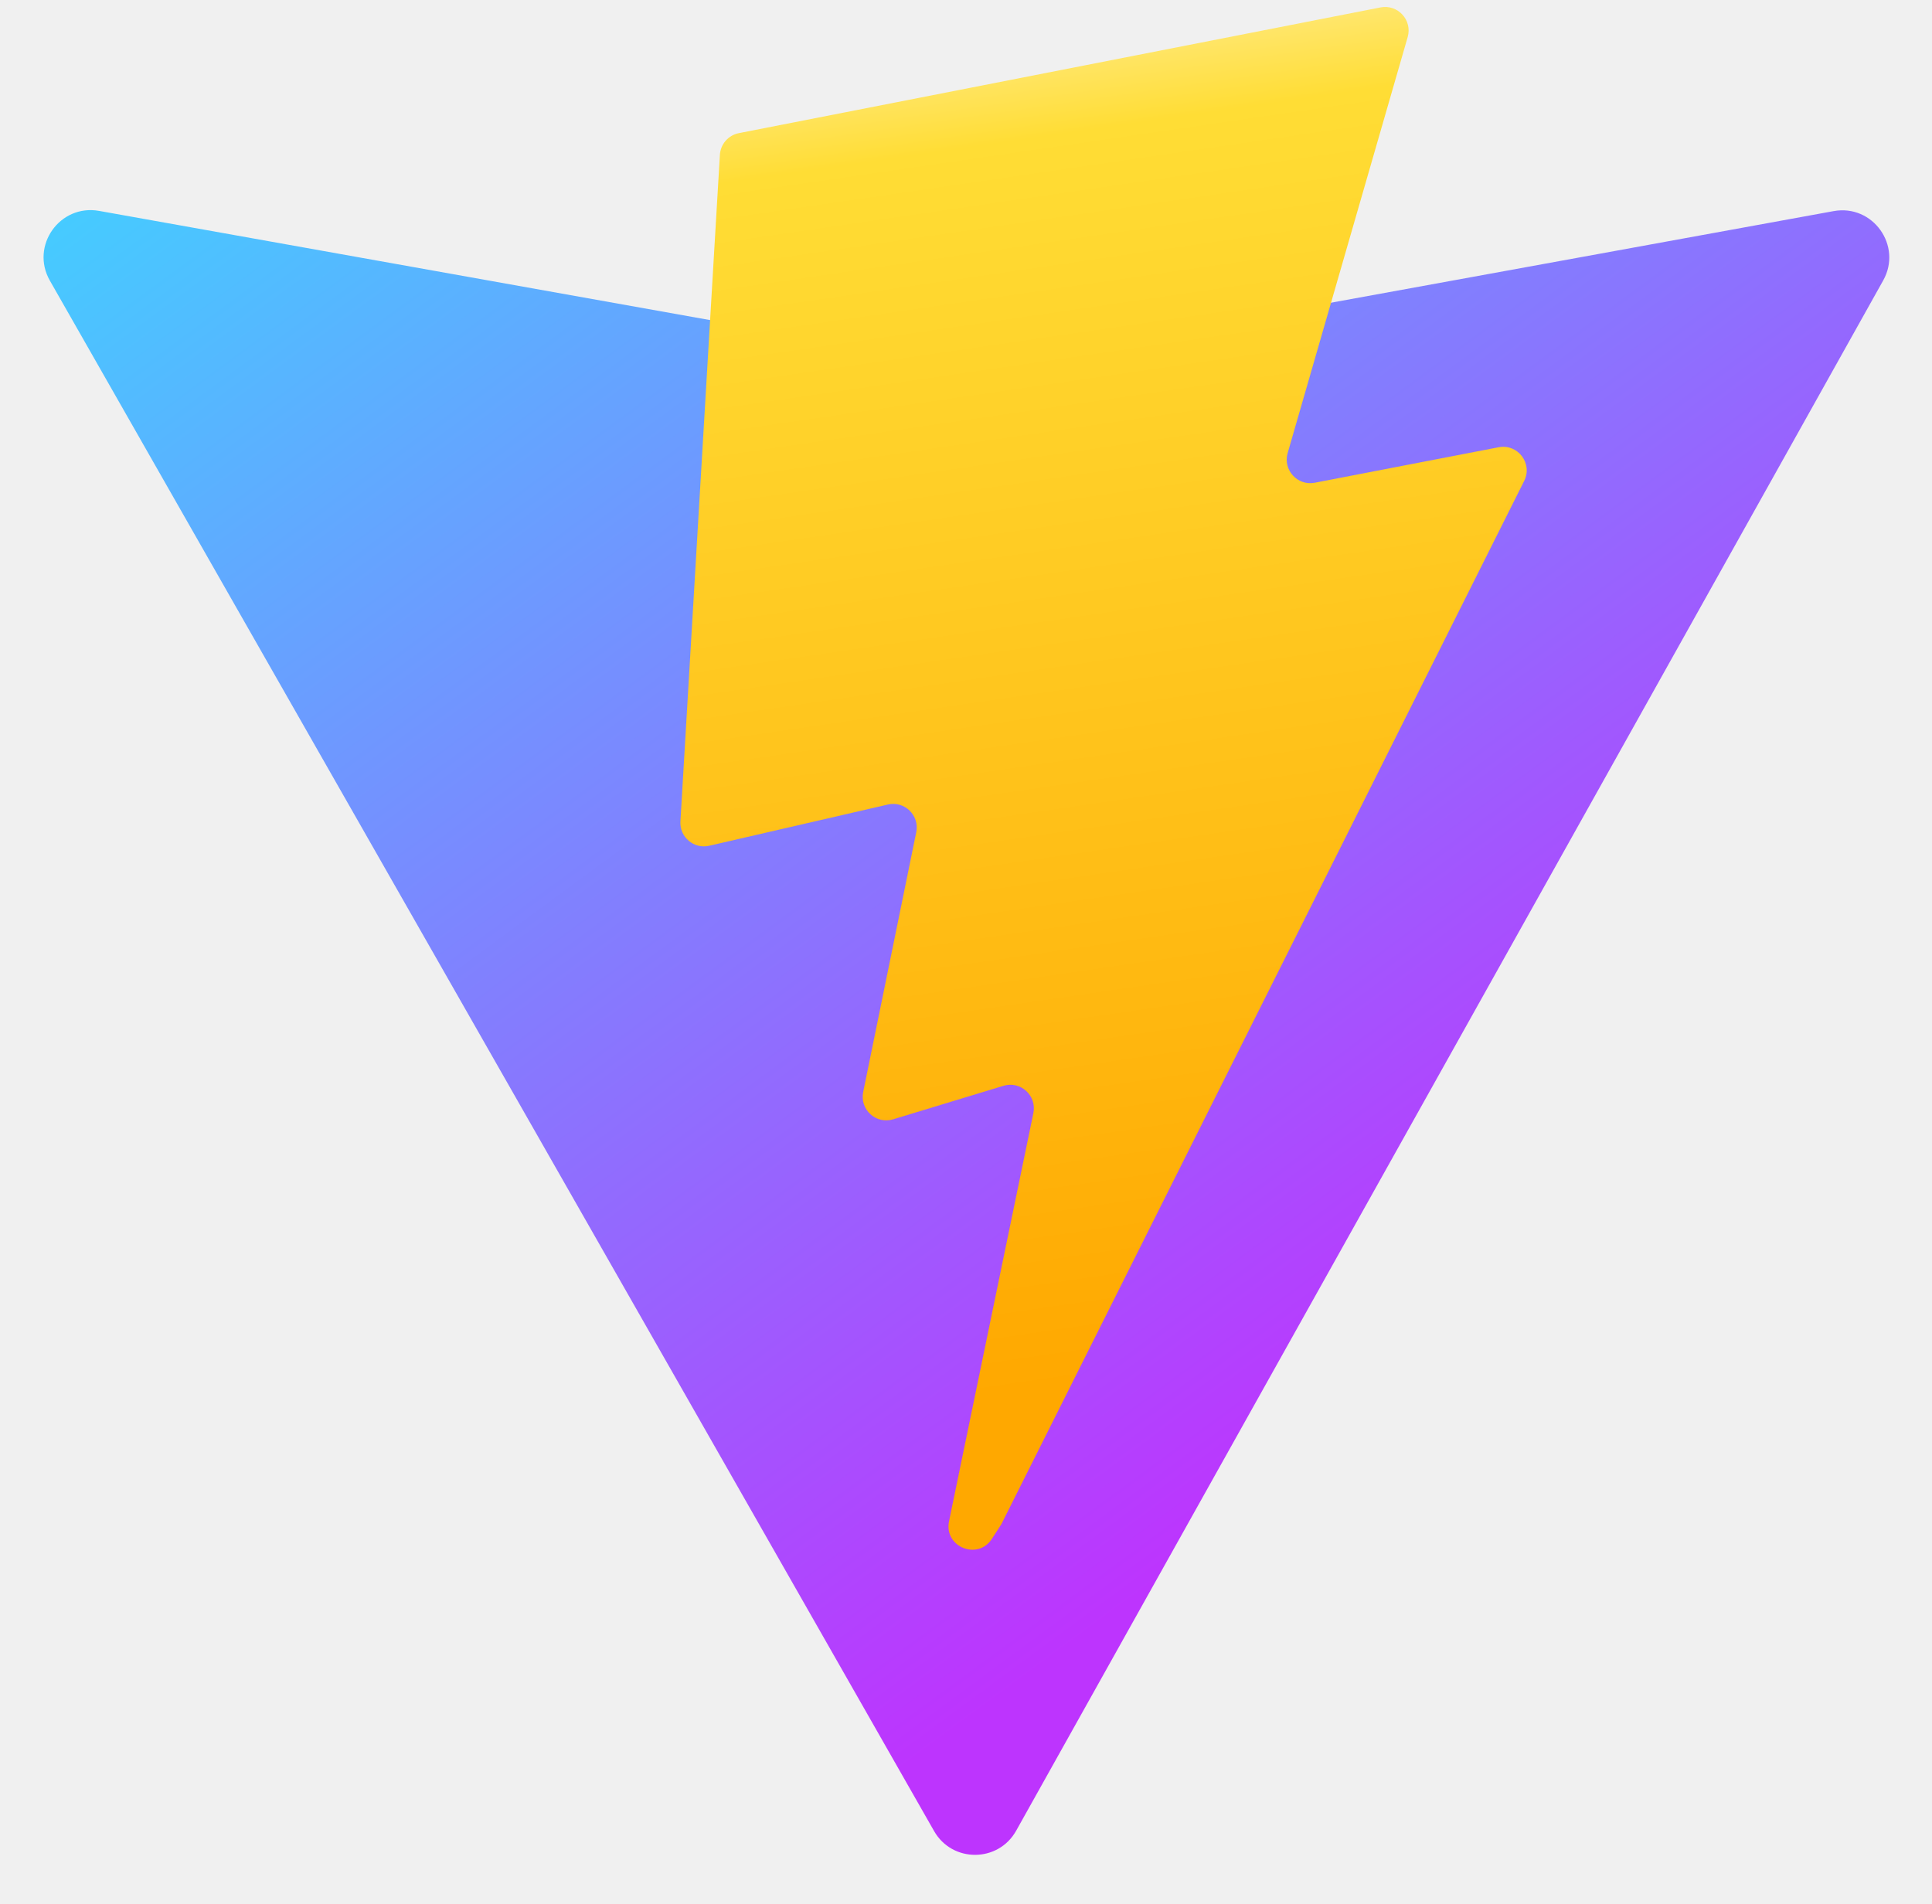
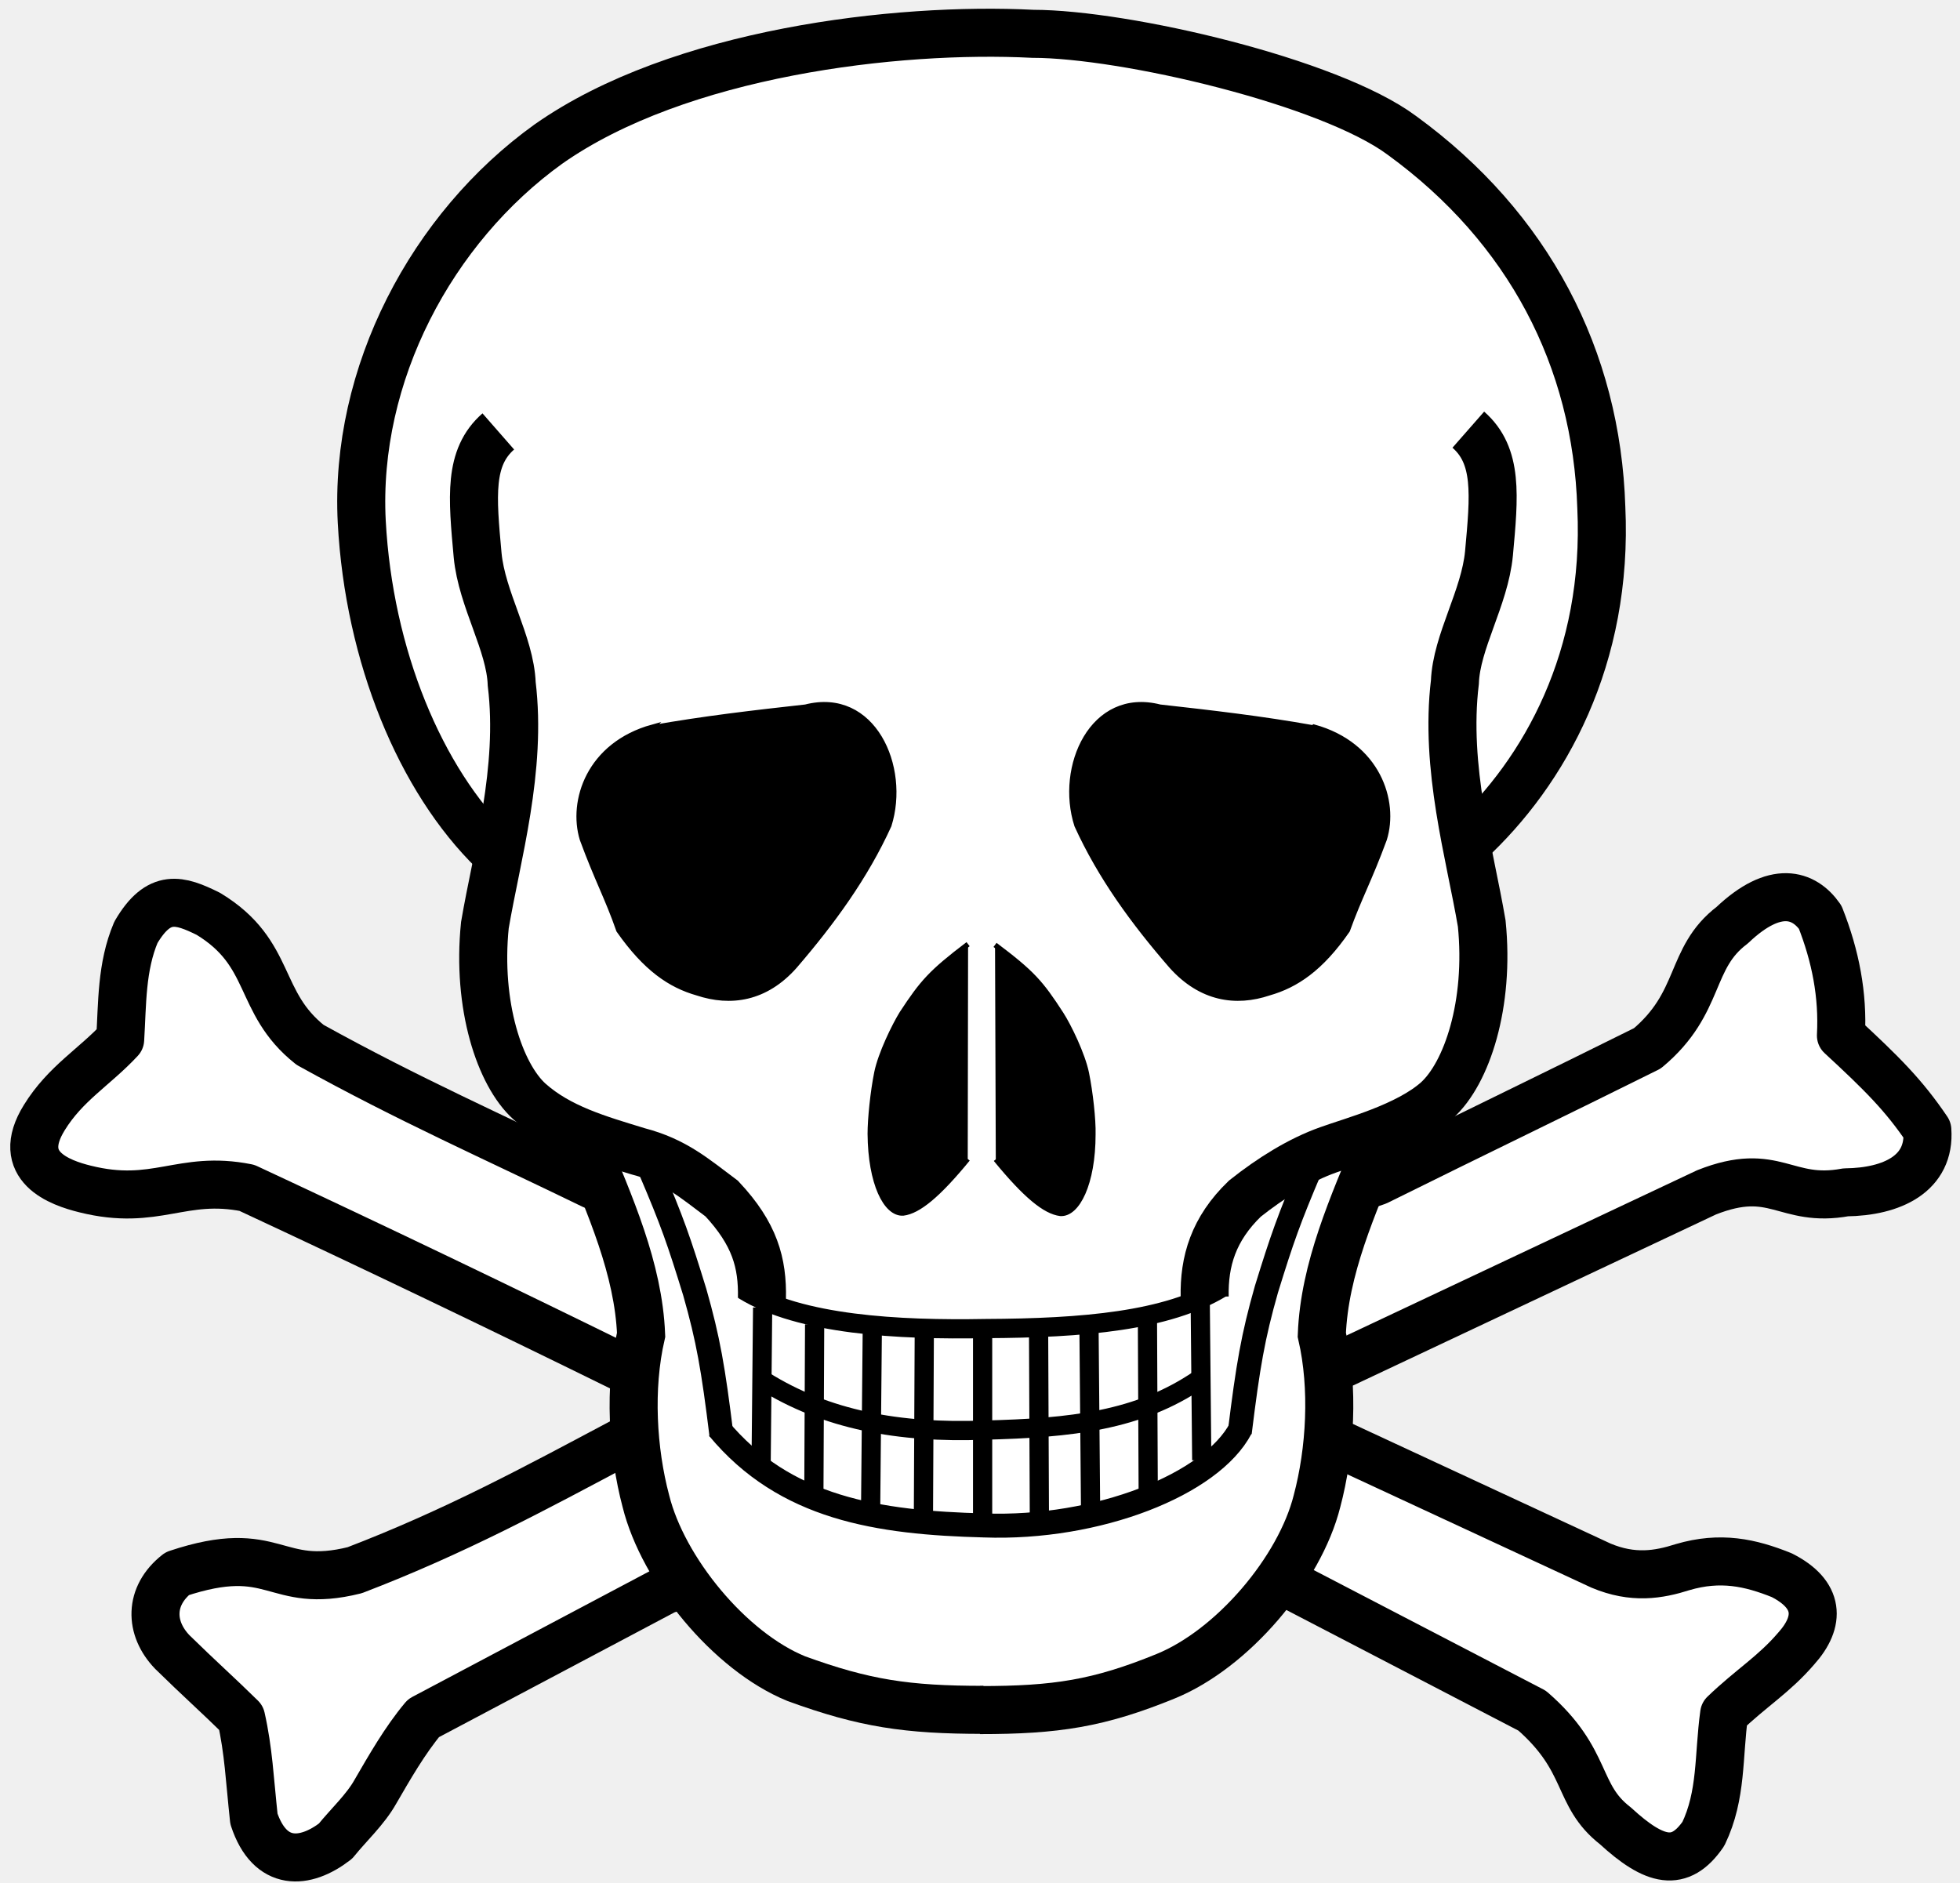
- <svg xmlns="http://www.w3.org/2000/svg" width="410" height="404" viewBox="0 0 410 404" fill="none">
-   <path d="M399.641 59.525L215.643 388.545C211.844 395.338 202.084 395.378 198.228 388.618L10.582 59.556C6.381 52.19 12.68 43.267 21.028 44.759L205.223 77.682C206.398 77.892 207.601 77.89 208.776 77.676L389.119 44.806C397.439 43.289 403.768 52.143 399.641 59.525Z" fill="url(#paint0_linear)" />
-   <path d="M292.965 1.574L156.801 28.255C154.563 28.694 152.906 30.59 152.771 32.866L144.395 174.33C144.198 177.662 147.258 180.248 150.51 179.498L188.42 170.749C191.967 169.931 195.172 173.055 194.443 176.622L183.18 231.775C182.422 235.487 185.907 238.661 189.532 237.56L212.947 230.446C216.577 229.344 220.065 232.527 219.297 236.242L201.398 322.875C200.278 328.294 207.486 331.249 210.492 326.603L212.5 323.5L323.454 102.072C325.312 98.365 322.108 94.137 318.036 94.923L279.014 102.454C275.347 103.161 272.227 99.746 273.262 96.158L298.731 7.867C299.767 4.273 296.636 0.855 292.965 1.574Z" fill="url(#paint1_linear)" />
-   <defs>
-     <linearGradient id="paint0_linear" x1="6" y1="33" x2="235" y2="344" gradientUnits="userSpaceOnUse">
-       <stop stop-color="#41D1FF" />
-       <stop offset="1" stop-color="#BD34FE" />
-     </linearGradient>
-     <linearGradient id="paint1_linear" x1="194.651" y1="8.818" x2="236.076" y2="292.989" gradientUnits="userSpaceOnUse">
-       <stop stop-color="#FFEA83" />
-       <stop offset="0.083" stop-color="#FFDD35" />
-       <stop offset="1" stop-color="#FFA800" />
-     </linearGradient>
-   </defs>
+ <svg xmlns="http://www.w3.org/2000/svg" width="510" height="490" version="1">
+   <path fill="#FFF" stroke="#000" stroke-width="12.5" d="M335.4 412.27l63.28 32.9c14.98 13.03 11.24 21.9 21.65 29.96 10.26 9.43 16.8 10.96 22.9 2.08 4.85-10.1 3.88-20.2 5.4-31.2 7.08-6.8 12.9-10.2 18.74-17 6.38-7.1 6.1-14.1-3.75-19.1-8.2-3.3-15.96-5-25.8-2.1-6.26 2-12.92 3.1-21.24-.4l-68.28-31.7-194-67.3c-26.1-12.7-47.78-22.2-73.6-36.5-14.02-11.1-9.5-23.8-26.48-34.1-7.47-3.7-12.87-5.4-18.85 4.8-3.82 9-3.52 18.6-4.1 27.9-6.68 7.2-14.24 11.4-19.73 20.3-7.95 12.8 4.1 17 10.6 18.6 18.44 4.6 25.1-3.7 42.1-.3 33.05 15.4 66.4 31.4 98.3 47.1z" stroke-linejoin="round" />
+   <path fill="#FFF" stroke="#000" stroke-width="12.5" d="M349.56 354.82l94.5-44.54c17.9-7.08 20.4 2.9 36.2 0 12.08-.14 22.07-4.86 21.24-16.23-6.1-9.03-11.8-14.7-22.48-24.57.56-10.54-1.4-20.67-5.4-30.8-4.17-5.97-11.67-8.6-22.9 2.08-11.38 8.6-7.78 20.12-22.07 32.05-23.3 11.6-44.54 21.8-70.35 34.6l-196.5 67.9c-22.75 12.1-43.42 23.3-69.5 33.3-21.24 5.3-20.4-7.7-46.2.9-7.37 5.8-7.23 14.2-1.26 20.4 6.93 6.8 11.8 11.1 17.9 17.1 1.94 8.6 2.22 16 3.33 26.3 4.16 12.6 13.33 11.9 21.23 5.8 3.47-4.3 7.77-8.2 10.4-12.9 3.6-6.2 7.64-13.3 12.5-19.1l62.85-33.3z" stroke-linejoin="round" />
+   <path fill="#FFF" stroke="#000" stroke-width="12.5" d="M128.5 221.56c-19.14-18.6-32.5-50.9-34.37-85.75-2-38.4 18.22-76.5 48.54-98.3C176.64 13.6 233.43 7 268.75 8.8c23.92.02 77.2 12.42 96.02 26.43 33 24 50.68 58.04 51.9 96.85 1.82 38.98-14.6 68.68-34.7 87.2" />
+   <path fill="#FFF" d="M130.4 215s-23.13 70.03 21.44 81.97l16.25 93.66c17.1 73.72 154.4 73.77 174.6 0l16.2-93.66c45.7-12.2 22.5-82 22.5-82z" />
+   <path fill="none" stroke="#000" stroke-width="12.5" d="M129.66 112.27c-7.75 6.78-6.77 16.97-5.38 32.2 1.1 11.55 8.48 22.93 8.87 33.5 2.7 22.27-3.88 44.56-6.98 62.78-2.13 20.92 3.88 38.95 11.63 45.92 7.75 6.88 17.76 9.73 28.27 12.94 9.55 2.5 14.5 6.9 21.73 12.3 8.6 9.2 10.66 16.7 10.46 26m183.8-226.1c7.75 6.8 6.77 17 5.38 32.2-1.1 11.6-8.48 23-8.87 33.5-2.7 22.3 3.88 44.6 6.98 62.8 2.13 21-3.88 39-11.63 46-7.75 6.9-21.94 10.6-28.27 12.9-7.37 2.6-14.92 7.3-21.72 12.7-8.2 7.9-10.66 16.3-10.47 25.6" />
+   <path fill="none" stroke="#000" stroke-width="12.5" d="M151.82 296.96c6.94 16.8 14.3 33.16 15 50.37-3.2 13.88-2.23 30.25 1.24 43.3 4.44 17.9 21.78 39.12 39.13 46.2 17.7 6.45 28.8 8.12 48.7 8.12" />
+   <path fill="none" stroke="#000" stroke-width="12.5" d="M358.92 296.96c-6.94 16.8-14.3 33.16-14.98 50.37 3.2 13.87 2.22 30.25-1.25 43.3-4.5 17.9-22 38.5-39.4 45.58-17.4 7.1-28.5 8.8-48.3 8.8" />
+   <path stroke="#000" stroke-width="1pt" d="M251.9 245.7c-9.7 7.38-11.86 9.86-17.22 18.02-1.94 3.15-5.56 10.5-6.55 15.44-1 4.94-1.73 12.1-1.72 15.9.1 12.85 4.1 20.9 8.6 20.63 4-.5 9.1-4.7 16.8-14.1m7.1-55.7c9.7 7.3 11.9 9.8 17.2 18 2 3.1 5.6 10.5 6.6 15.4s1.8 12.1 1.7 15.9c0 12.8-4.1 20.9-8.5 20.6-4-.5-9.1-4.7-16.8-14.1m-89.5-112.3c13.5-2.4 26.5-3.9 40-5.4 17.6-4.5 26.5 15.6 21.7 30.8-6.1 13.4-14.7 25.2-24.5 36.6-7.6 8.6-16.7 9.9-25.4 7-7-2-13.4-6.3-20.4-16.3-3-8.6-5.6-13.1-9.5-23.7-3.02-9.9 1.7-24.6 18.3-29.2zm172.1 0c-13.4-2.4-26.5-3.9-39.9-5.4-17.6-4.5-26.5 15.6-21.6 30.8 6.1 13.4 14.7 25.2 24.6 36.6 7.7 8.6 16.8 9.9 25.4 7 7-2 13.5-6.3 20.4-16.3 3.1-8.6 5.7-13.1 9.6-23.7 3.1-9.9-1.7-24.6-18.3-29.2z" />
+   <path fill="none" stroke="#000" stroke-width="6.25" d="M169.23 304.53c5.7 13.34 7.45 18.4 11.55 31.72 3.5 12.3 4.8 19.8 6.95 37.26m153.37-69.7c-5.7 13.4-7.46 18.4-11.57 31.7-3.5 12.3-4.78 19.8-6.94 37.3" />
+   <path fill="none" stroke="#000" stroke-width="5" d="M193.52 335.73c14.7 9.03 40.16 10.42 62.95 10 25.4-.12 47.13-1.95 61.4-10.6m-119.2 24.15c16.23 10.2 35.33 13.7 57.32 12.88 22.8-.56 40.3-2.48 56-13.17" />
+   <path fill="none" stroke="#000" stroke-width="6.25" d="M186.9 371.64c17.36 20.95 41.6 24.6 69.17 25.32 29.5 1.08 59.16-10.65 66.8-25.3" />
+   <path stroke="#000" stroke-width="5" d="M198.44 340.26l-.4 41.2m13.93-36.83l-.2 44.12m15.2-42.25l-.43 46.2m13.96-45.16l-.22 46.83m15.4-46.4v46.82m14.57-47.1l.2 46.8m12.92-48.1l.4 46m14.8-48.5l.2 44.1m13.53-49.6l.4 41.6" />
</svg>
